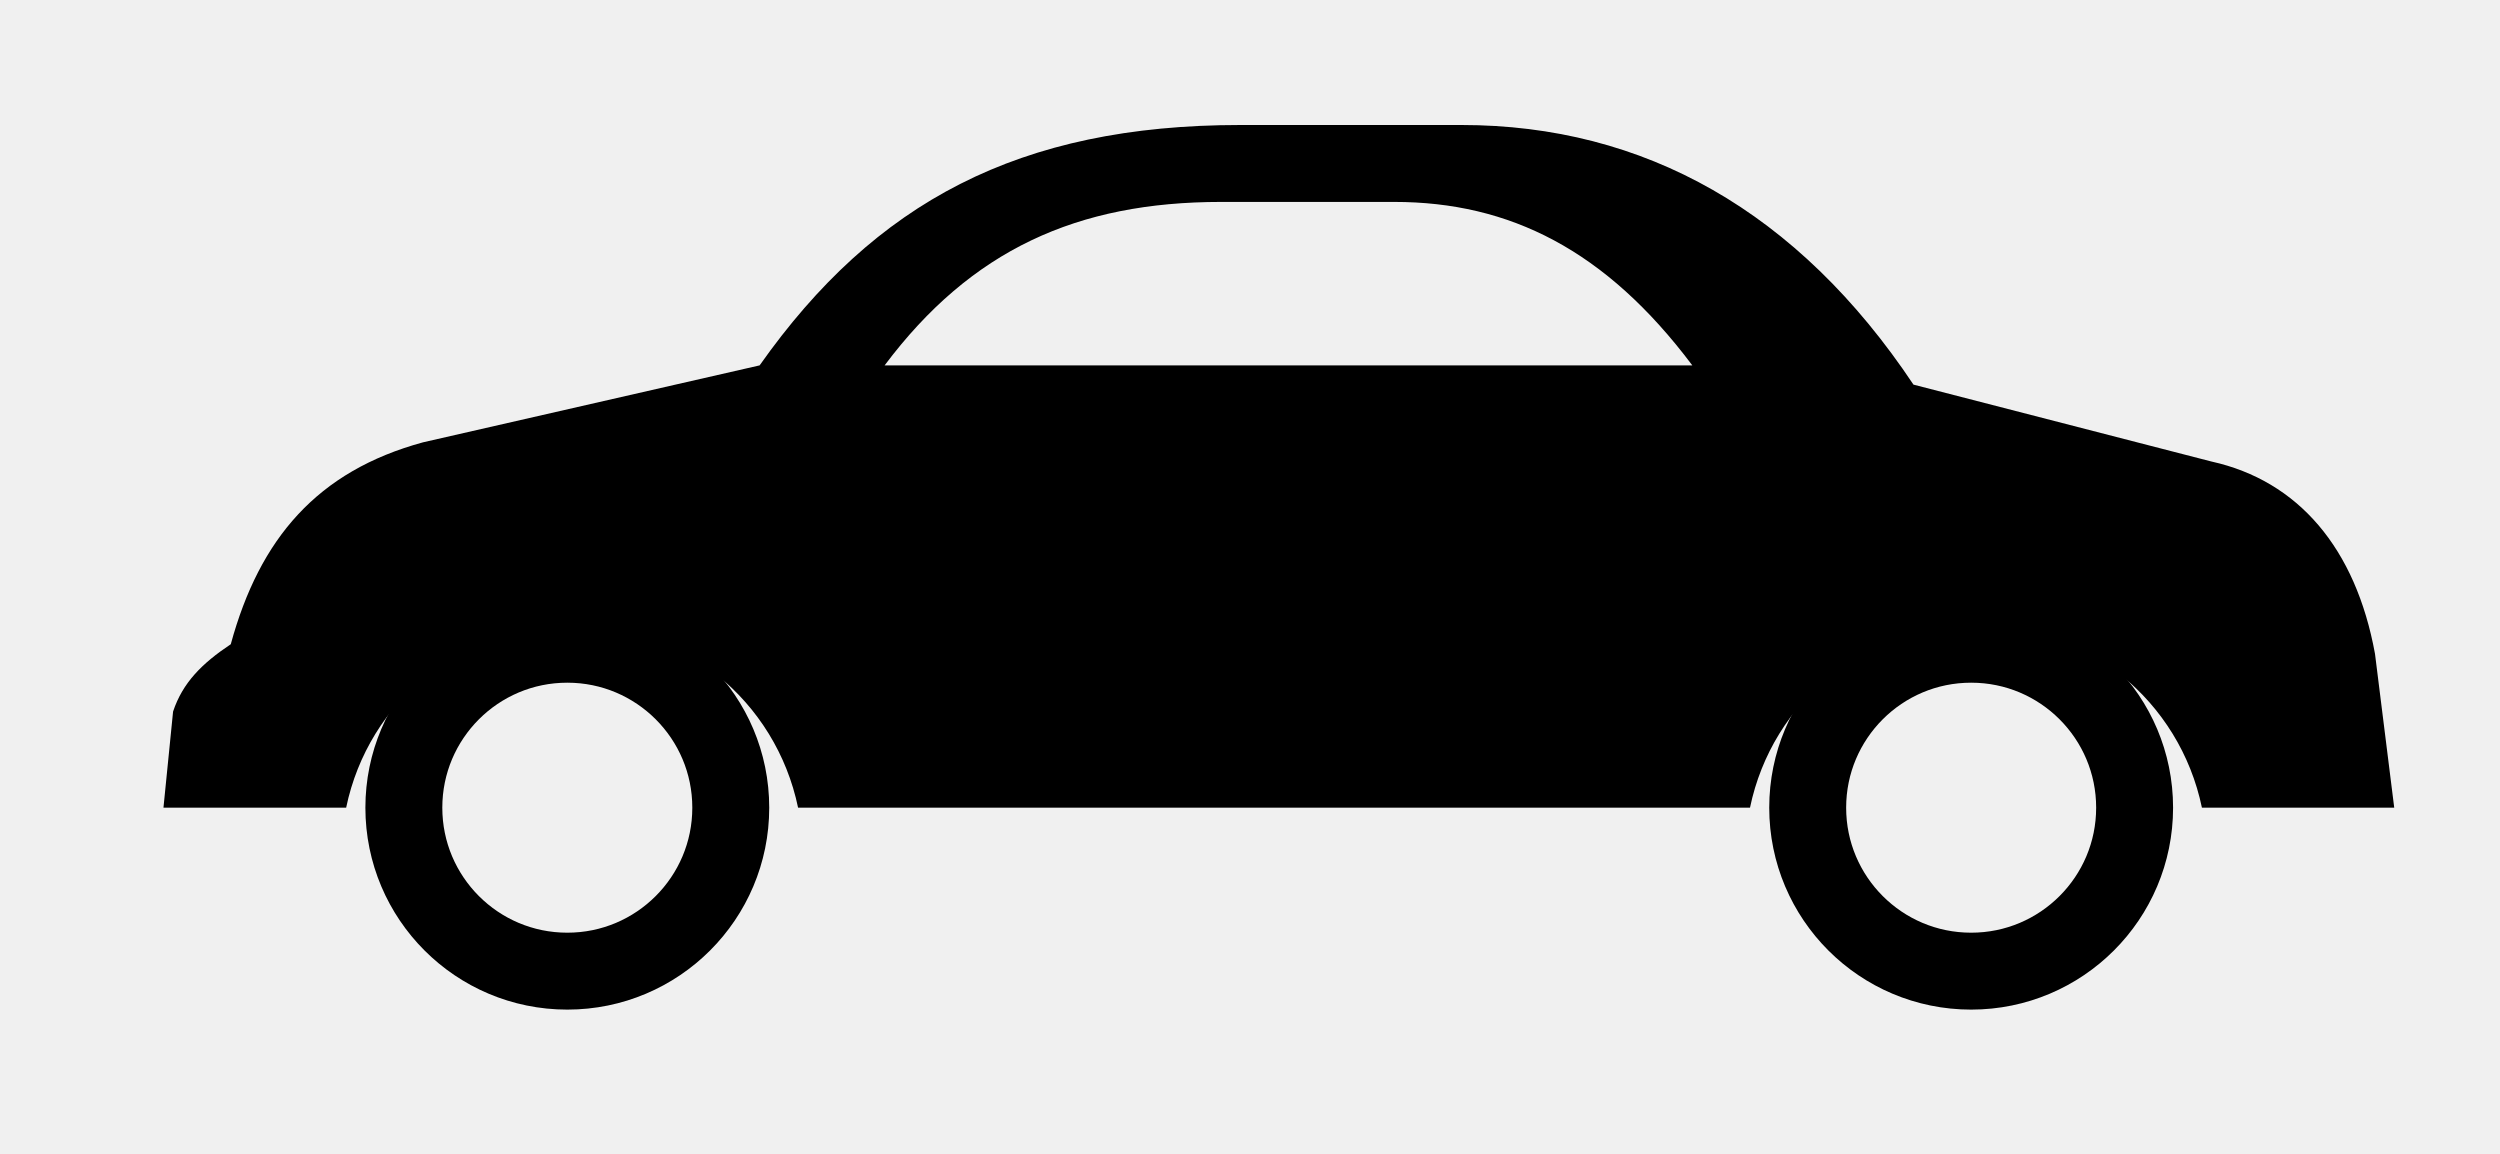
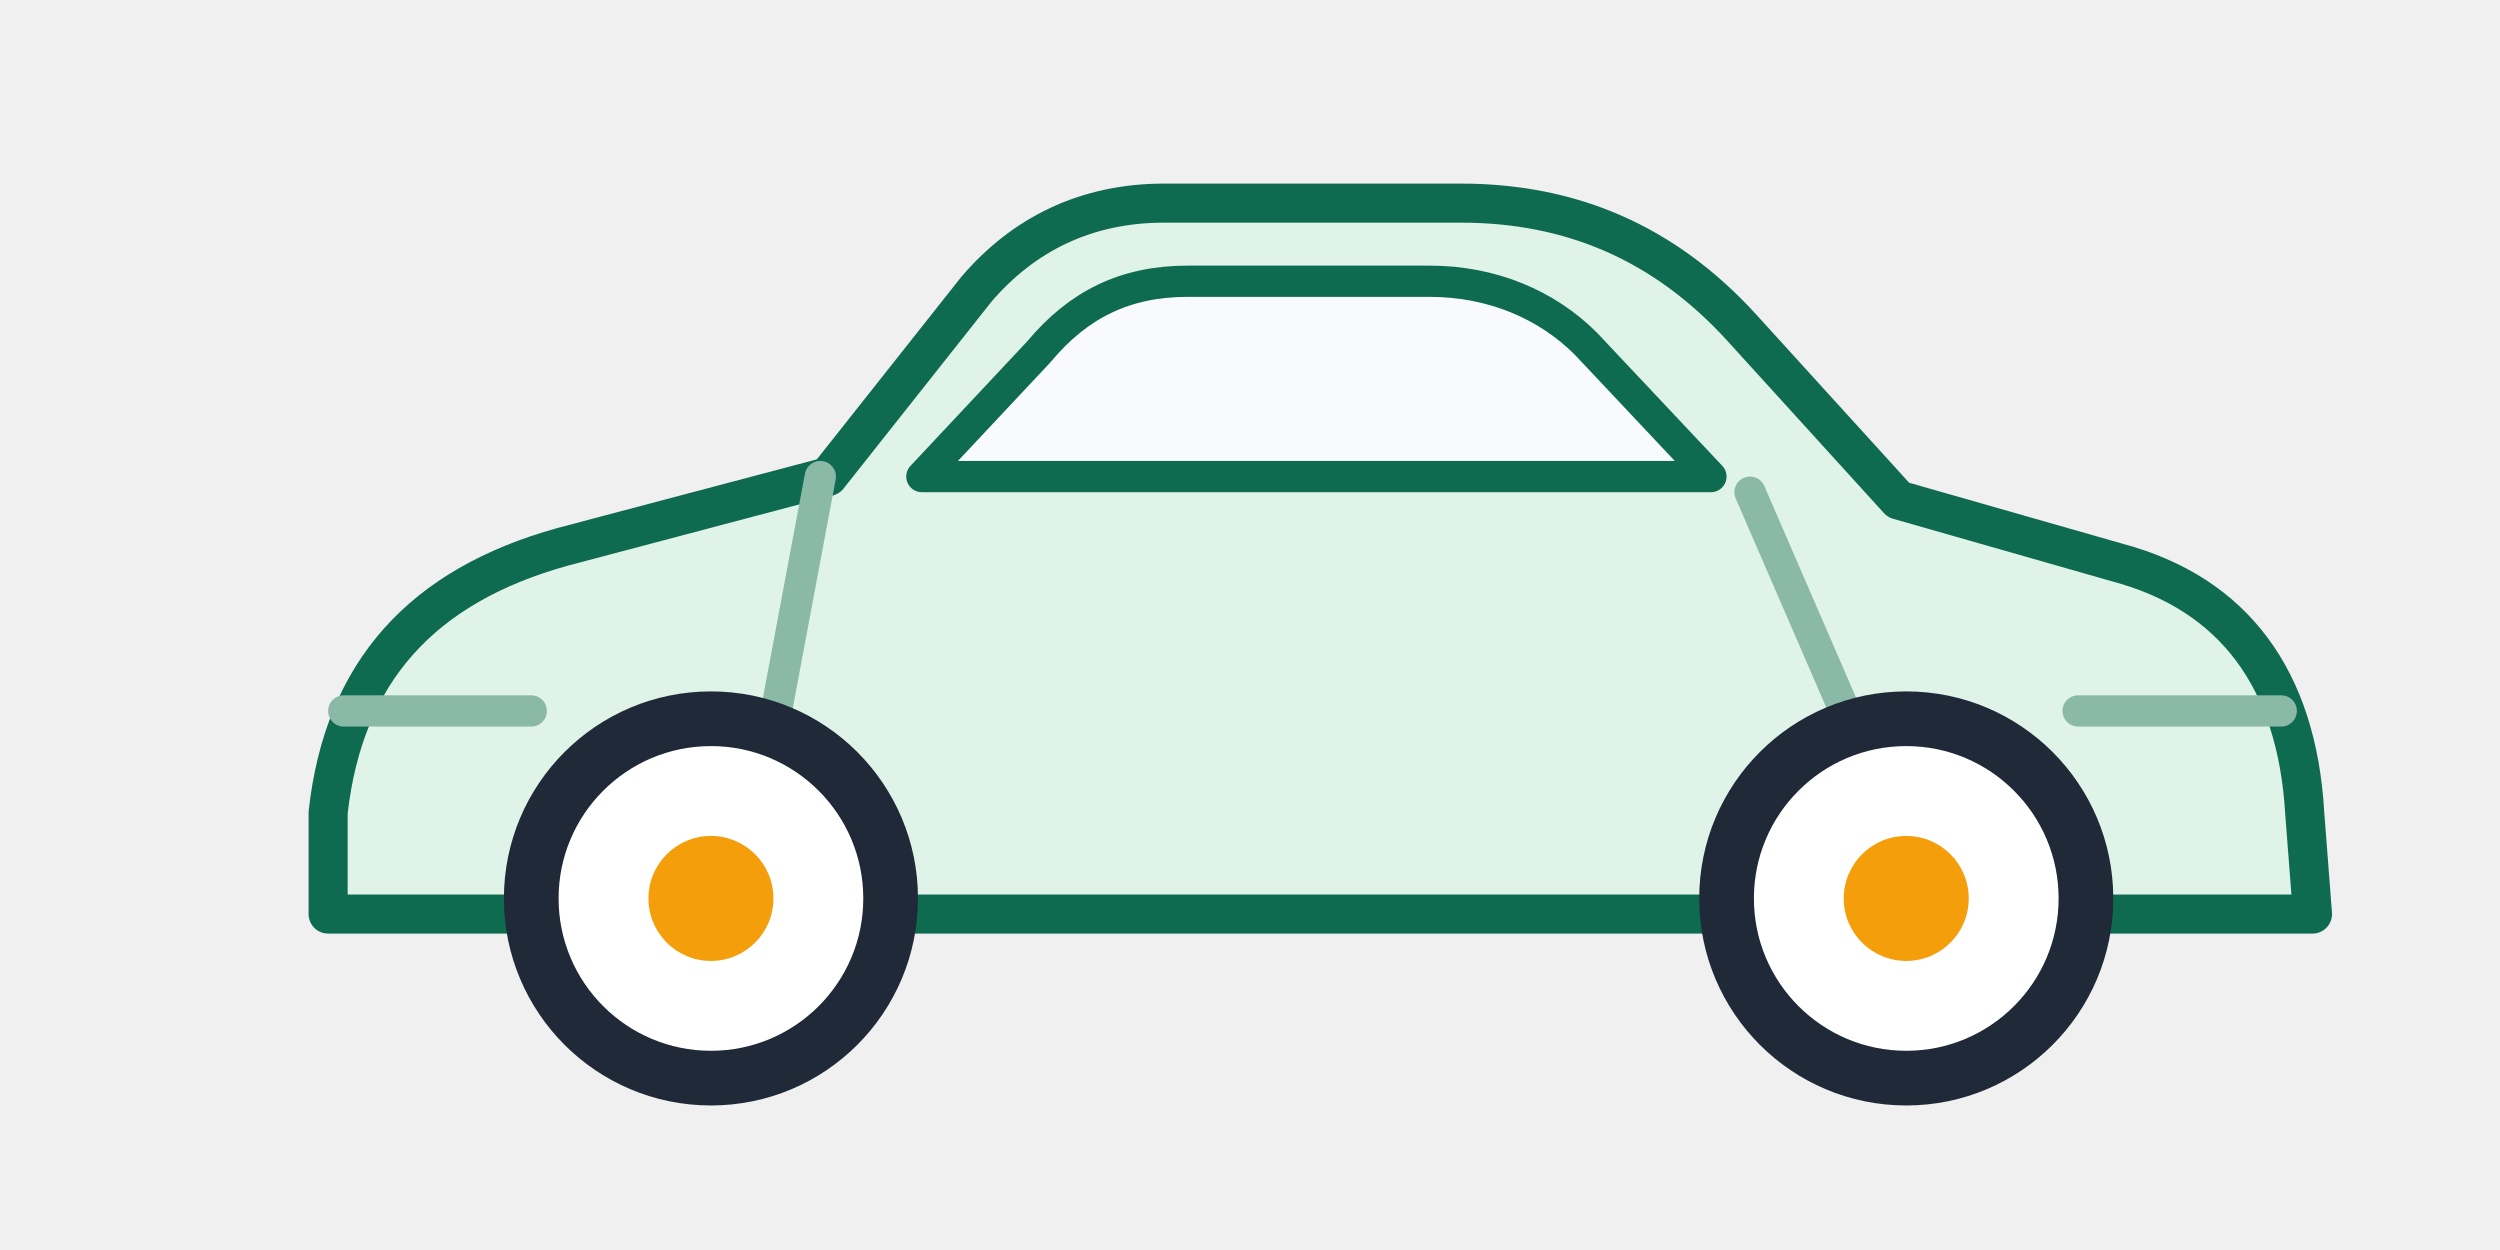
- <svg xmlns="http://www.w3.org/2000/svg" viewBox="0 0 260 120" role="img" aria-label="소형차 실루엣">
-   <path fill="currentColor" d="M24 67c3-11 9-18 20-21l35-8c12-17 27-25 50-25h23c19 0 35 9 47 27l31 8c9 2 15 9 17 20l2 16h-20a24 24 0 0 0-47 0H83a24 24 0 0 0-47 0H17l1-10c1-3 3-5 6-7Zm68-29h84c-9-12-19-17-31-17h-18c-15 0-26 5-35 17Z" />
-   <circle cx="59" cy="84" r="17" fill="none" stroke="currentColor" stroke-width="8" />
-   <circle cx="205" cy="84" r="17" fill="none" stroke="currentColor" stroke-width="8" />
+ <svg xmlns="http://www.w3.org/2000/svg" viewBox="0 0 320 160" role="img" aria-label="소형차 측면 픽토그램">
+   <g stroke-linecap="round" stroke-linejoin="round">
+     <path d="M42 104c2-18 12-29 30-34l34-9 19-24c6-7 14-11 24-11h38c14 0 26 5 36 16l20 22 28 8c15 4 23 15 24 32l1 13H42v-13Z" fill="#dff3e9" stroke="#0f6b4f" stroke-width="5" />
+     <path d="M118 61h101l-16-17c-5-5-12-8-20-8h-31c-8 0-14 3-19 9l-15 16Z" fill="#f8fafc" stroke="#0f6b4f" stroke-width="4" />
+     <path d="M44 91h24M266 91h26M105 61l-6 32M224 63l13 30" fill="none" stroke="#8bb9a8" stroke-width="4" />
+     <circle cx="91" cy="115" r="23" fill="#fff" stroke="#1f2937" stroke-width="7" />
+     <circle cx="91" cy="115" r="8" fill="#f59e0b" />
+     <circle cx="244" cy="115" r="23" fill="#fff" stroke="#1f2937" stroke-width="7" />
+     <circle cx="244" cy="115" r="8" fill="#f59e0b" />
+   </g>
</svg>
